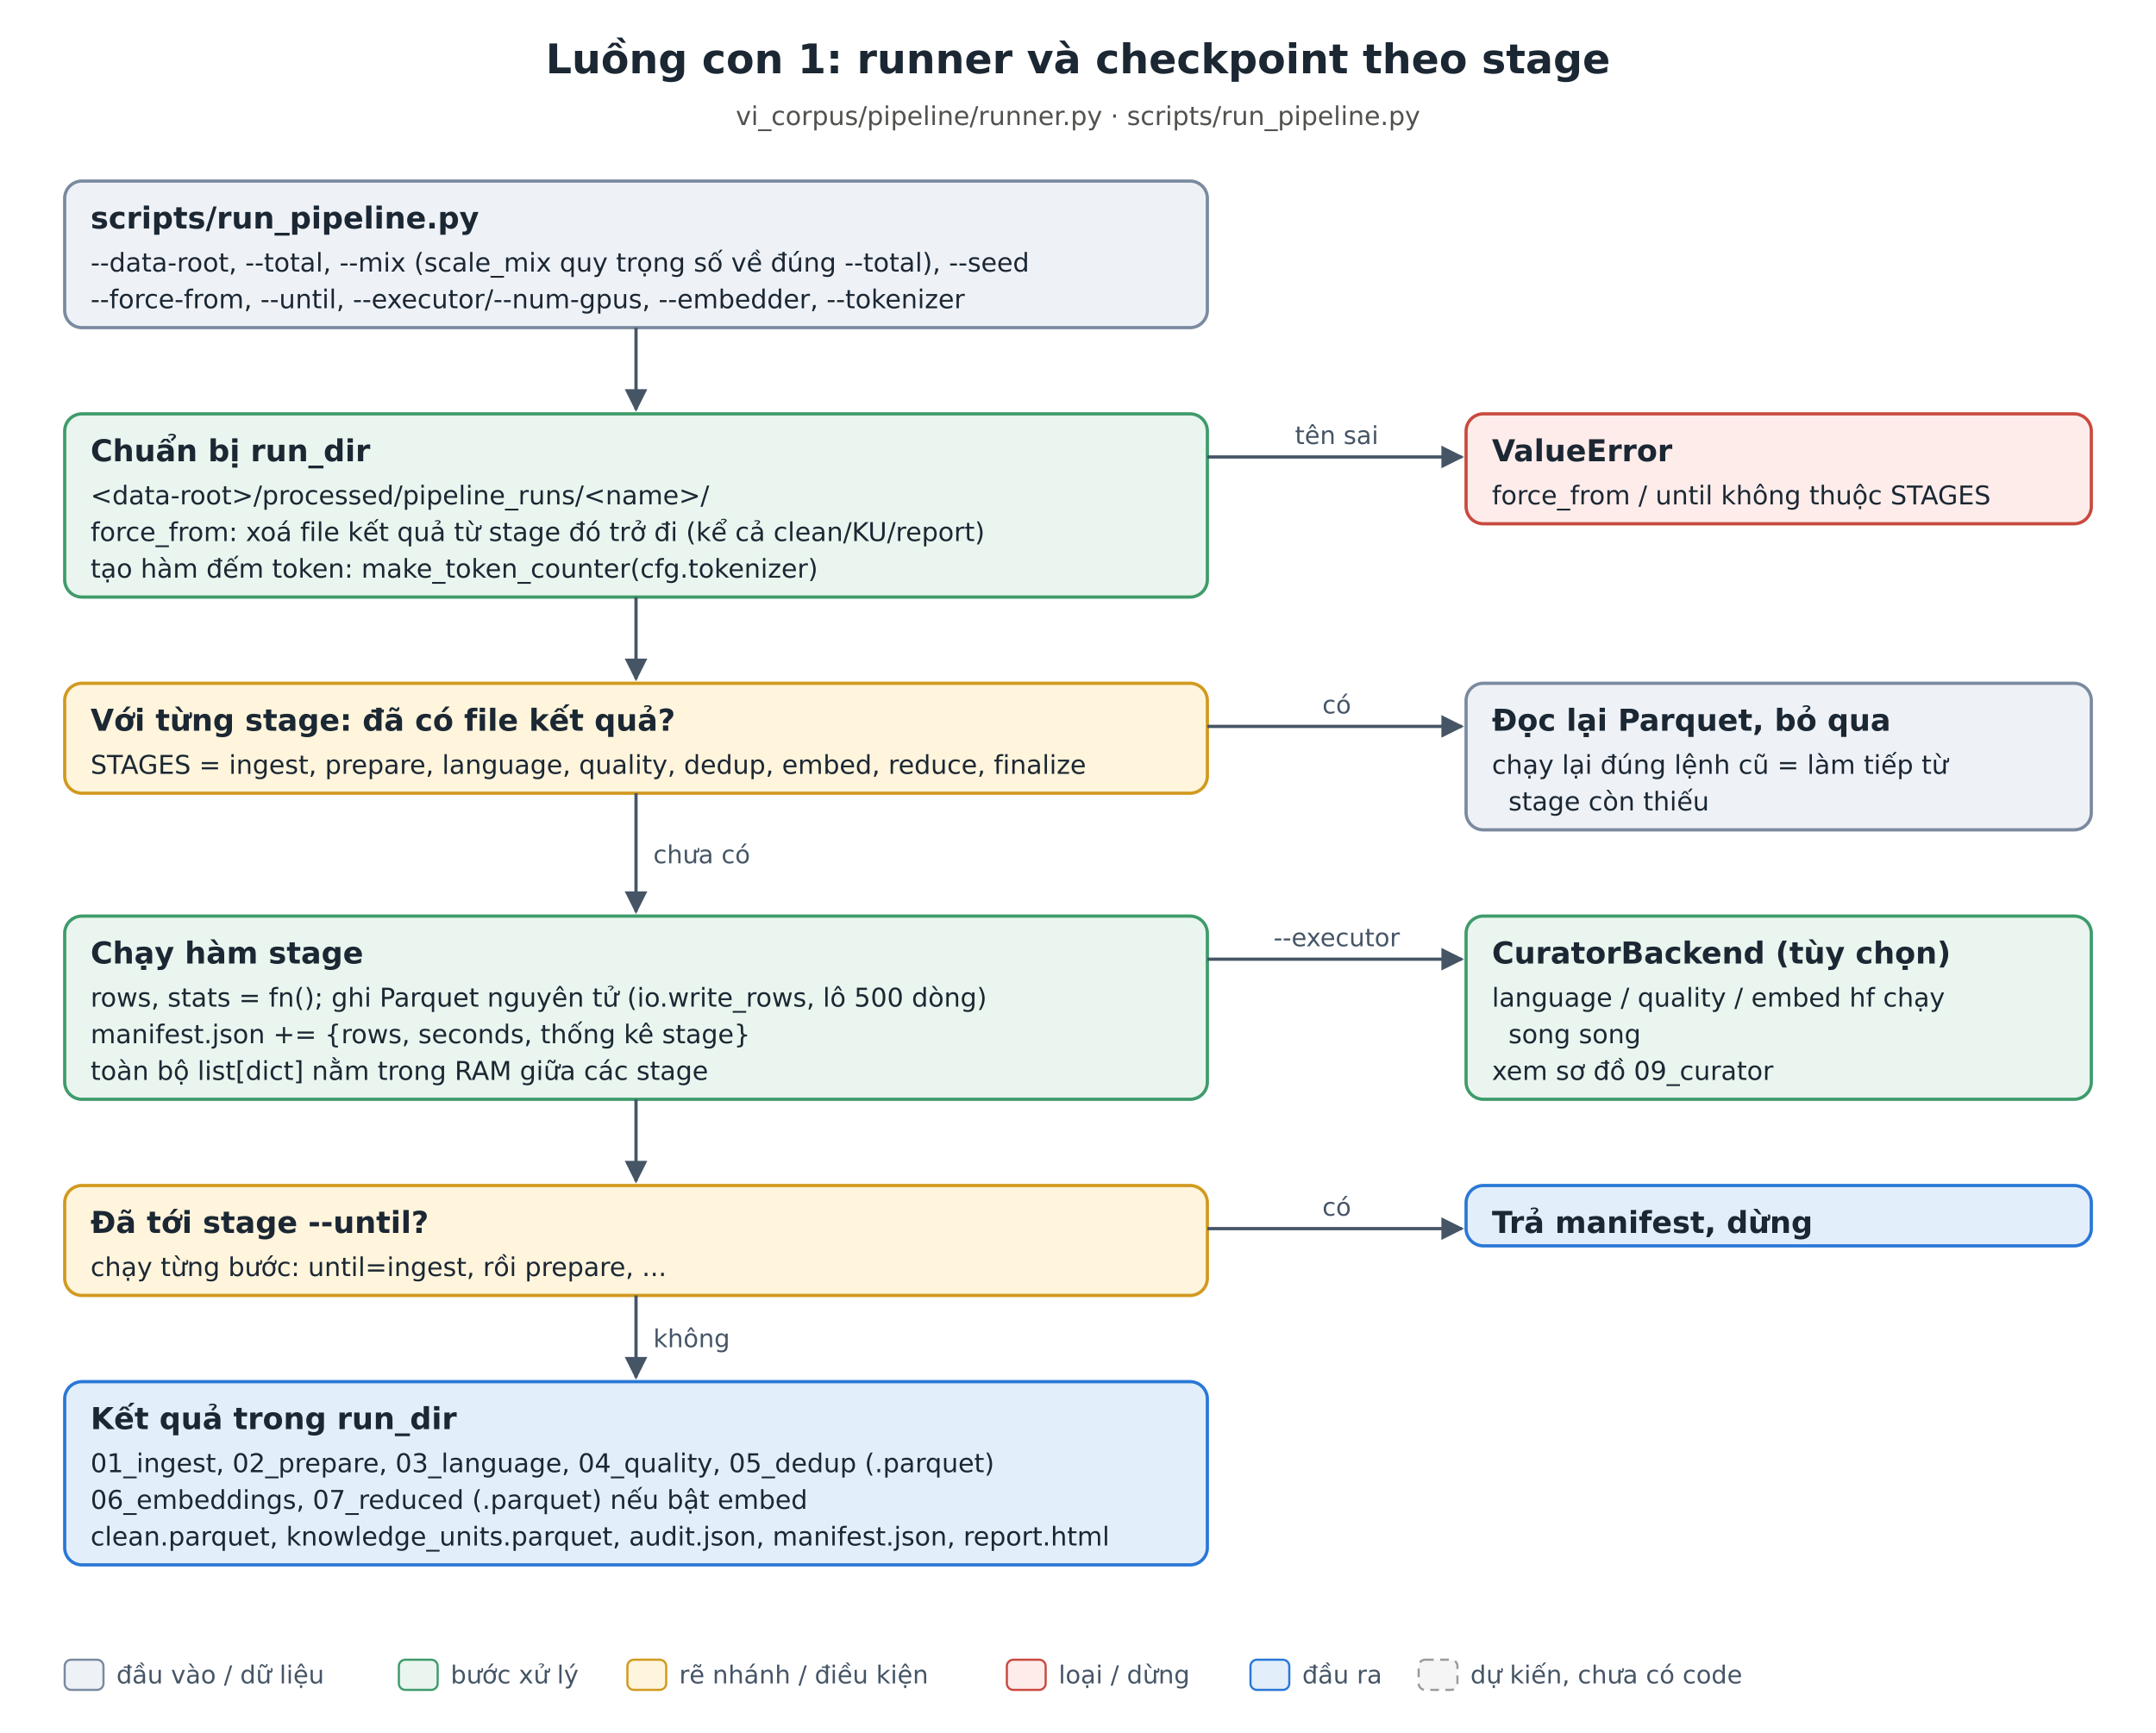
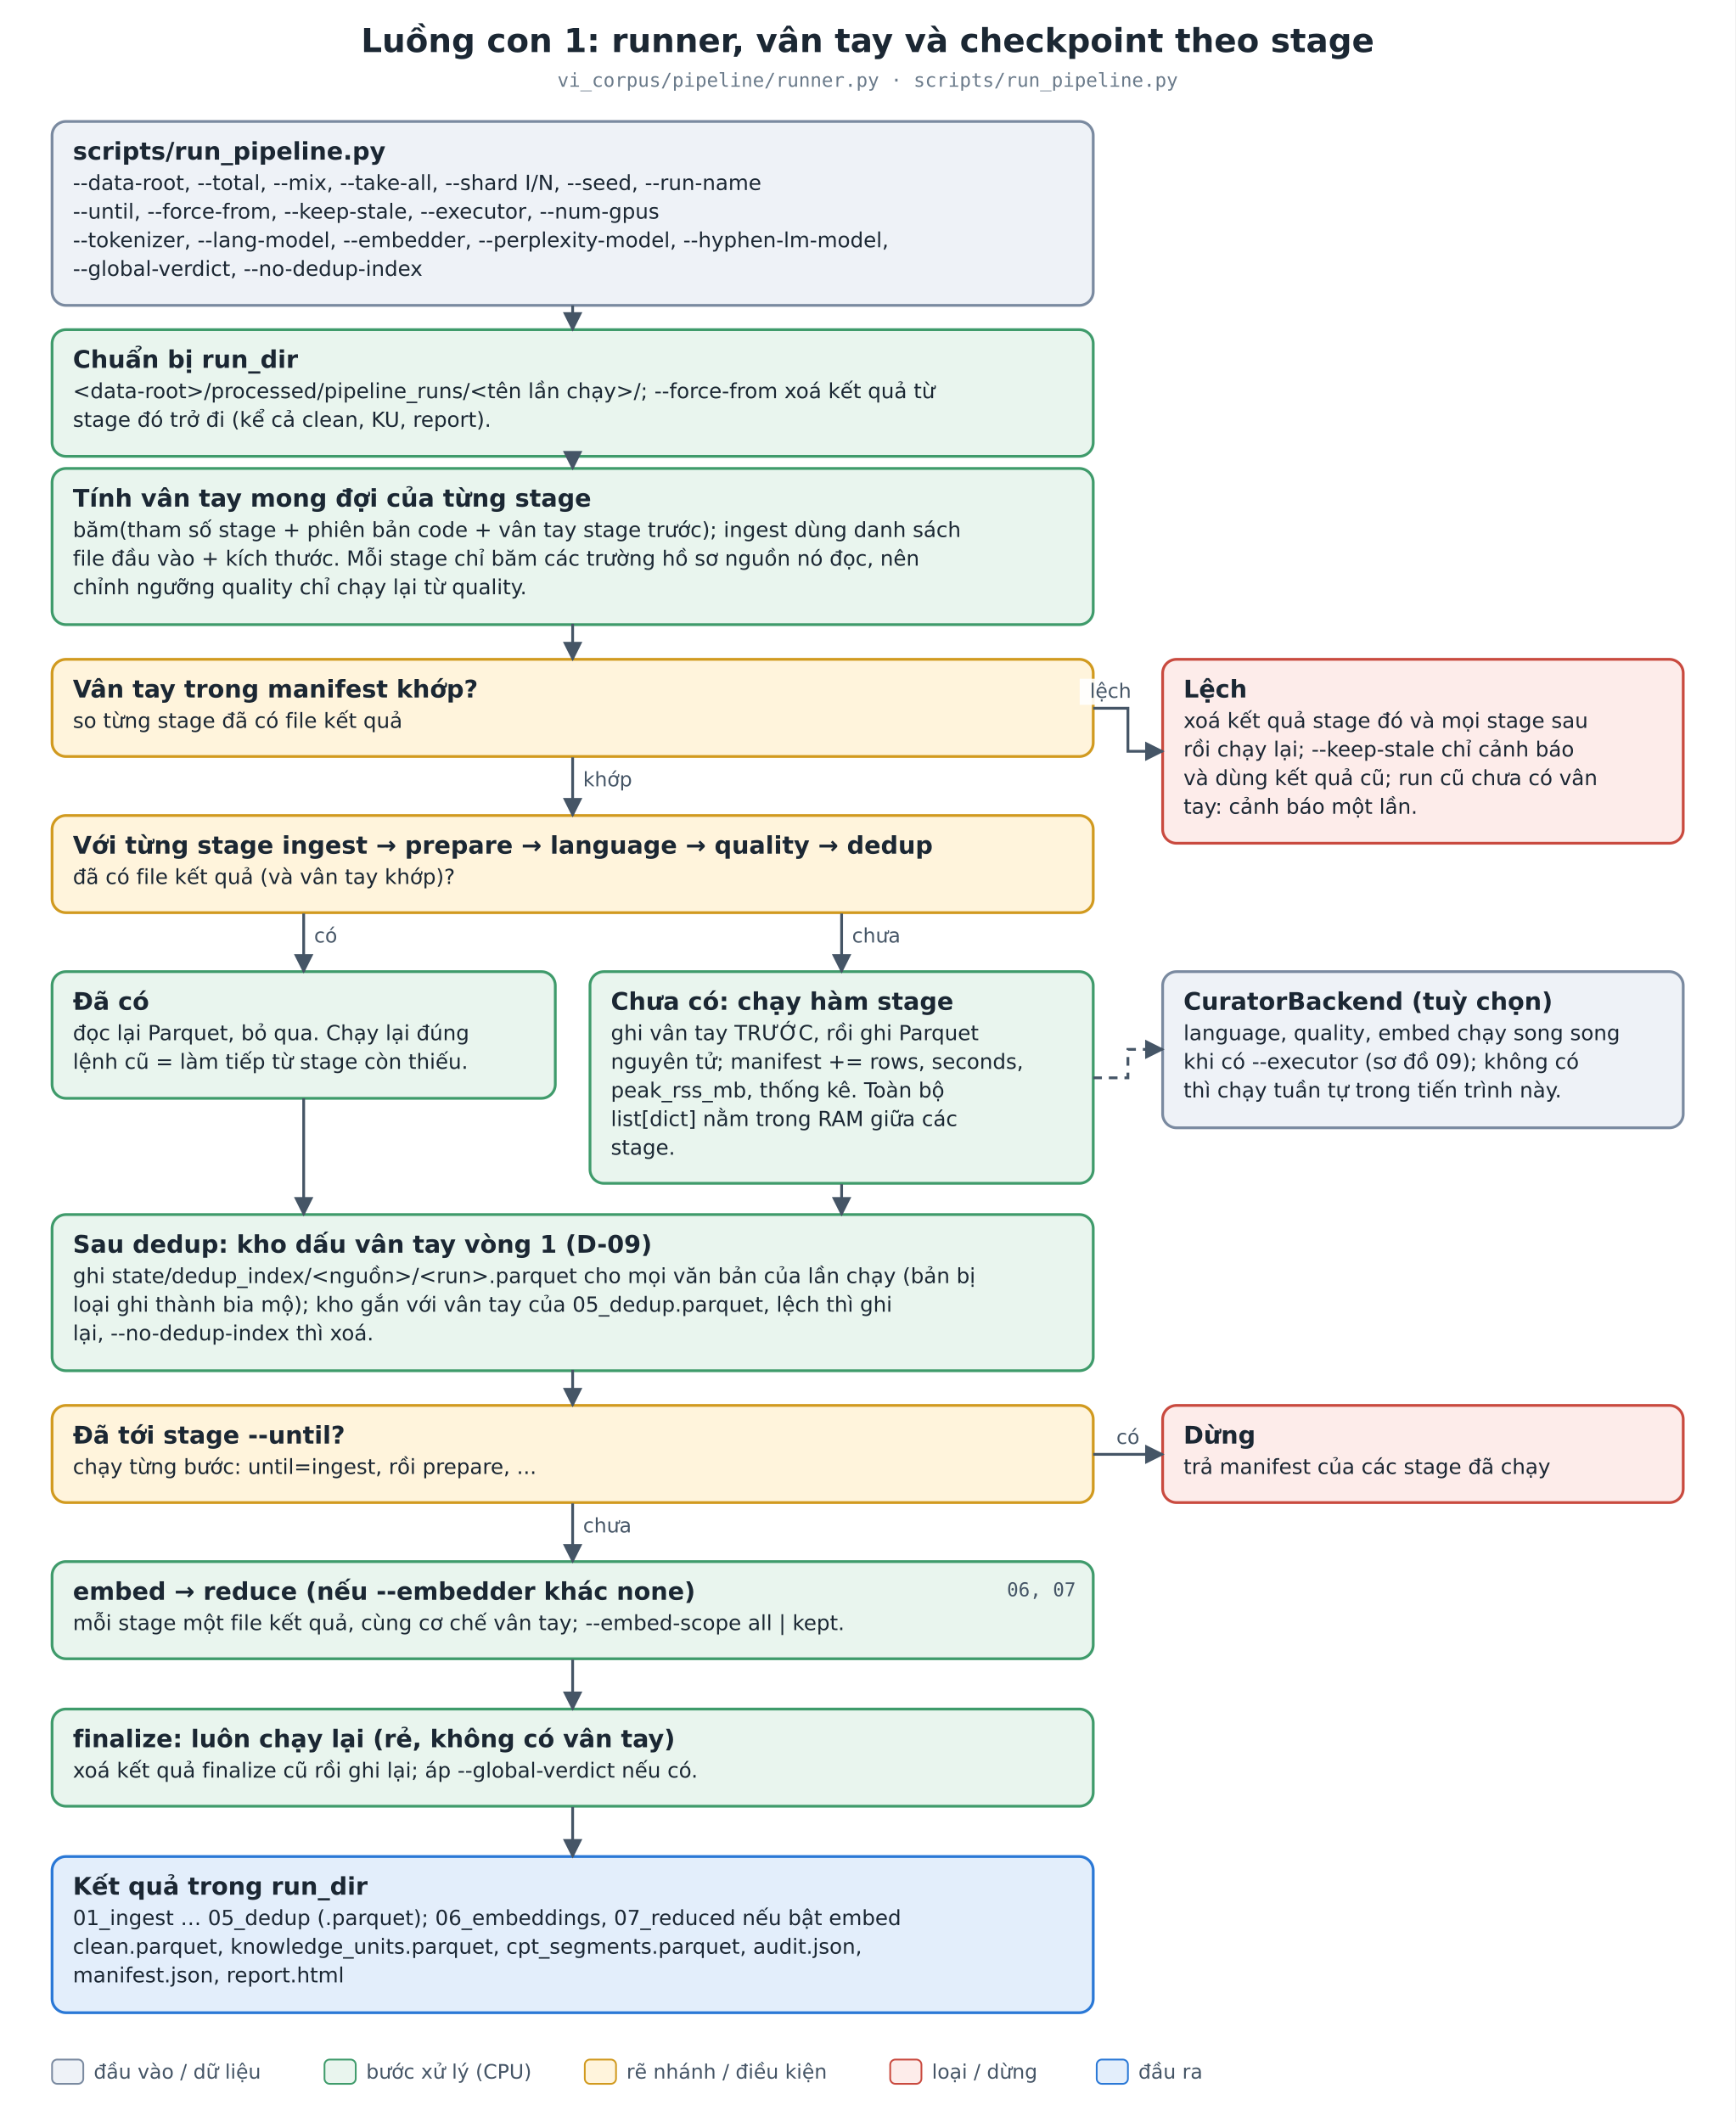
- <svg xmlns="http://www.w3.org/2000/svg" viewBox="0 0 1000 804" width="1000" height="804" font-family="DejaVu Sans, Arial, sans-serif">
+ <svg xmlns="http://www.w3.org/2000/svg" viewBox="0 0 1000 1223" width="1000" height="1223" font-family="DejaVu Sans, Arial, sans-serif">
  <defs>
    <marker id="ah" viewBox="0 0 10 10" refX="9" refY="5" markerWidth="7" markerHeight="7" orient="auto-start-reverse">
      <path d="M0,0 L10,5 L0,10 z" fill="#455566" />
    </marker>
  </defs>
-   <rect width="1000" height="804" fill="#ffffff" />
-   <text x="500.0" y="34" text-anchor="middle" font-size="19" font-weight="700" fill="#1b2733">Luồng con 1: runner và checkpoint theo stage</text>
-   <text x="500.0" y="58" text-anchor="middle" font-size="12" fill="#52514e">vi_corpus/pipeline/runner.py · scripts/run_pipeline.py</text>
-   <rect x="30" y="84" width="530" height="68" rx="8" fill="#eef2f7" stroke="#7a8aa0" stroke-width="1.5" />
-   <text x="42" y="106" font-size="14" font-weight="700" fill="#1b2733">scripts/run_pipeline.py</text>
-   <text x="42" y="126" font-size="12" fill="#1b2733" xml:space="preserve">--data-root, --total, --mix (scale_mix quy trọng số về đúng --total), --seed</text>
-   <text x="42" y="143" font-size="12" fill="#1b2733" xml:space="preserve">--force-from, --until, --executor/--num-gpus, --embedder, --tokenizer</text>
-   <line x1="295.0" y1="152" x2="295.0" y2="190" stroke="#455566" stroke-width="1.5" marker-end="url(#ah)" />
-   <rect x="30" y="192" width="530" height="85" rx="8" fill="#e9f5ee" stroke="#3f9b6b" stroke-width="1.5" />
-   <text x="42" y="214" font-size="14" font-weight="700" fill="#1b2733">Chuẩn bị run_dir</text>
-   <text x="42" y="234" font-size="12" fill="#1b2733" xml:space="preserve">&lt;data-root&gt;/processed/pipeline_runs/&lt;name&gt;/</text>
-   <text x="42" y="251" font-size="12" fill="#1b2733" xml:space="preserve">force_from: xoá file kết quả từ stage đó trở đi (kể cả clean/KU/report)</text>
-   <text x="42" y="268" font-size="12" fill="#1b2733" xml:space="preserve">tạo hàm đếm token: make_token_counter(cfg.tokenizer)</text>
-   <rect x="680" y="192" width="290" height="51" rx="8" fill="#fdecea" stroke="#c94a3f" stroke-width="1.5" />
-   <text x="692" y="214" font-size="14" font-weight="700" fill="#1b2733">ValueError</text>
-   <text x="692" y="234" font-size="12" fill="#1b2733" xml:space="preserve">force_from / until không thuộc STAGES</text>
-   <line x1="560" y1="212" x2="678" y2="212" stroke="#455566" stroke-width="1.5" marker-end="url(#ah)" />
-   <text x="620.0" y="206" text-anchor="middle" font-size="11.5" fill="#455566">tên sai</text>
-   <line x1="295.0" y1="277" x2="295.0" y2="315" stroke="#455566" stroke-width="1.5" marker-end="url(#ah)" />
-   <rect x="30" y="317" width="530" height="51" rx="8" fill="#fff4dc" stroke="#d19a1f" stroke-width="1.5" />
-   <text x="42" y="339" font-size="14" font-weight="700" fill="#1b2733">Với từng stage: đã có file kết quả?</text>
-   <text x="42" y="359" font-size="12" fill="#1b2733" xml:space="preserve">STAGES = ingest, prepare, language, quality, dedup, embed, reduce, finalize</text>
-   <rect x="680" y="317" width="290" height="68" rx="8" fill="#eef2f7" stroke="#7a8aa0" stroke-width="1.5" />
-   <text x="692" y="339" font-size="14" font-weight="700" fill="#1b2733">Đọc lại Parquet, bỏ qua</text>
-   <text x="692" y="359" font-size="12" fill="#1b2733" xml:space="preserve">chạy lại đúng lệnh cũ = làm tiếp từ</text>
-   <text x="692" y="376" font-size="12" fill="#1b2733" xml:space="preserve">  stage còn thiếu</text>
-   <line x1="560" y1="337" x2="678" y2="337" stroke="#455566" stroke-width="1.5" marker-end="url(#ah)" />
-   <text x="620.0" y="331" text-anchor="middle" font-size="11.5" fill="#455566">có</text>
-   <line x1="295.0" y1="368" x2="295.0" y2="423" stroke="#455566" stroke-width="1.5" marker-end="url(#ah)" />
-   <text x="303.0" y="400.5" font-size="11.5" fill="#455566">chưa có</text>
-   <rect x="30" y="425" width="530" height="85" rx="8" fill="#e9f5ee" stroke="#3f9b6b" stroke-width="1.5" />
-   <text x="42" y="447" font-size="14" font-weight="700" fill="#1b2733">Chạy hàm stage</text>
-   <text x="42" y="467" font-size="12" fill="#1b2733" xml:space="preserve">rows, stats = fn(); ghi Parquet nguyên tử (io.write_rows, lô 500 dòng)</text>
-   <text x="42" y="484" font-size="12" fill="#1b2733" xml:space="preserve">manifest.json += {rows, seconds, thống kê stage}</text>
-   <text x="42" y="501" font-size="12" fill="#1b2733" xml:space="preserve">toàn bộ list[dict] nằm trong RAM giữa các stage</text>
-   <rect x="680" y="425" width="290" height="85" rx="8" fill="#e9f5ee" stroke="#3f9b6b" stroke-width="1.5" />
-   <text x="692" y="447" font-size="14" font-weight="700" fill="#1b2733">CuratorBackend (tùy chọn)</text>
-   <text x="692" y="467" font-size="12" fill="#1b2733" xml:space="preserve">language / quality / embed hf chạy</text>
-   <text x="692" y="484" font-size="12" fill="#1b2733" xml:space="preserve">  song song</text>
-   <text x="692" y="501" font-size="12" fill="#1b2733" xml:space="preserve">xem sơ đồ 09_curator</text>
-   <line x1="560" y1="445" x2="678" y2="445" stroke="#455566" stroke-width="1.5" marker-end="url(#ah)" />
-   <text x="620.0" y="439" text-anchor="middle" font-size="11.5" fill="#455566">--executor</text>
-   <line x1="295.0" y1="510" x2="295.0" y2="548" stroke="#455566" stroke-width="1.5" marker-end="url(#ah)" />
-   <rect x="30" y="550" width="530" height="51" rx="8" fill="#fff4dc" stroke="#d19a1f" stroke-width="1.5" />
-   <text x="42" y="572" font-size="14" font-weight="700" fill="#1b2733">Đã tới stage --until?</text>
-   <text x="42" y="592" font-size="12" fill="#1b2733" xml:space="preserve">chạy từng bước: until=ingest, rồi prepare, ...</text>
-   <rect x="680" y="550" width="290" height="28" rx="8" fill="#e3eefb" stroke="#2a78d6" stroke-width="1.5" />
-   <text x="692" y="572" font-size="14" font-weight="700" fill="#1b2733">Trả manifest, dừng</text>
-   <line x1="560" y1="570" x2="678" y2="570" stroke="#455566" stroke-width="1.5" marker-end="url(#ah)" />
-   <text x="620.0" y="564" text-anchor="middle" font-size="11.5" fill="#455566">có</text>
-   <line x1="295.0" y1="601" x2="295.0" y2="639" stroke="#455566" stroke-width="1.5" marker-end="url(#ah)" />
-   <text x="303.0" y="625.0" font-size="11.5" fill="#455566">không</text>
-   <rect x="30" y="641" width="530" height="85" rx="8" fill="#e3eefb" stroke="#2a78d6" stroke-width="1.5" />
-   <text x="42" y="663" font-size="14" font-weight="700" fill="#1b2733">Kết quả trong run_dir</text>
-   <text x="42" y="683" font-size="12" fill="#1b2733" xml:space="preserve">01_ingest, 02_prepare, 03_language, 04_quality, 05_dedup (.parquet)</text>
-   <text x="42" y="700" font-size="12" fill="#1b2733" xml:space="preserve">06_embeddings, 07_reduced (.parquet) nếu bật embed</text>
-   <text x="42" y="717" font-size="12" fill="#1b2733" xml:space="preserve">clean.parquet, knowledge_units.parquet, audit.json, manifest.json, report.html</text>
-   <rect x="30" y="770" width="18" height="14" rx="3" fill="#eef2f7" stroke="#7a8aa0" />
-   <text x="54" y="781" font-size="11.5" fill="#455566">đầu vào / dữ liệu</text>
-   <rect x="185" y="770" width="18" height="14" rx="3" fill="#e9f5ee" stroke="#3f9b6b" />
-   <text x="209" y="781" font-size="11.5" fill="#455566">bước xử lý</text>
-   <rect x="291" y="770" width="18" height="14" rx="3" fill="#fff4dc" stroke="#d19a1f" />
-   <text x="315" y="781" font-size="11.5" fill="#455566">rẽ nhánh / điều kiện</text>
-   <rect x="467" y="770" width="18" height="14" rx="3" fill="#fdecea" stroke="#c94a3f" />
-   <text x="491" y="781" font-size="11.5" fill="#455566">loại / dừng</text>
-   <rect x="580" y="770" width="18" height="14" rx="3" fill="#e3eefb" stroke="#2a78d6" />
-   <text x="604" y="781" font-size="11.5" fill="#455566">đầu ra</text>
-   <rect x="658" y="770" width="18" height="14" rx="3" fill="#f5f5f5" stroke="#9a9a9a" stroke-dasharray="4 3" />
-   <text x="682" y="781" font-size="11.5" fill="#455566">dự kiến, chưa có code</text>
+   <rect width="1000" height="1223" fill="#ffffff" />
+   <text x="500.0" y="30" text-anchor="middle" font-size="19" font-weight="700" fill="#1b2733">Luồng con 1: runner, vân tay và checkpoint theo stage</text>
+   <text x="500.0" y="50" text-anchor="middle" font-family="DejaVu Sans Mono, Menlo, monospace" font-size="11" fill="#6a7a8a">vi_corpus/pipeline/runner.py · scripts/run_pipeline.py</text>
+   <rect x="30" y="70" width="600" height="106" rx="8" fill="#eef2f7" stroke="#7a8aa0" stroke-width="1.6" />
+   <text x="42" y="92" font-size="14" font-weight="700" fill="#1b2733">scripts/run_pipeline.py</text>
+   <text x="42" y="109.5" font-size="12" fill="#1b2733" xml:space="preserve">--data-root, --total, --mix, --take-all, --shard I/N, --seed, --run-name</text>
+   <text x="42" y="126.0" font-size="12" fill="#1b2733" xml:space="preserve">--until, --force-from, --keep-stale, --executor, --num-gpus</text>
+   <text x="42" y="142.5" font-size="12" fill="#1b2733" xml:space="preserve">--tokenizer, --lang-model, --embedder, --perplexity-model, --hyphen-lm-model,</text>
+   <text x="42" y="159.0" font-size="12" fill="#1b2733" xml:space="preserve">--global-verdict, --no-dedup-index</text>
+   <rect x="30" y="190" width="600" height="73" rx="8" fill="#e9f5ee" stroke="#3f9b6b" stroke-width="1.6" />
+   <text x="42" y="212" font-size="14" font-weight="700" fill="#1b2733">Chuẩn bị run_dir</text>
+   <text x="42" y="229.5" font-size="12" fill="#1b2733" xml:space="preserve">&lt;data-root&gt;/processed/pipeline_runs/&lt;tên lần chạy&gt;/; --force-from xoá kết quả từ</text>
+   <text x="42" y="246.0" font-size="12" fill="#1b2733" xml:space="preserve">stage đó trở đi (kể cả clean, KU, report).</text>
+   <rect x="30" y="270" width="600" height="90" rx="8" fill="#e9f5ee" stroke="#3f9b6b" stroke-width="1.6" />
+   <text x="42" y="292" font-size="14" font-weight="700" fill="#1b2733">Tính vân tay mong đợi của từng stage</text>
+   <text x="42" y="309.5" font-size="12" fill="#1b2733" xml:space="preserve">băm(tham số stage + phiên bản code + vân tay stage trước); ingest dùng danh sách</text>
+   <text x="42" y="326.0" font-size="12" fill="#1b2733" xml:space="preserve">file đầu vào + kích thước. Mỗi stage chỉ băm các trường hồ sơ nguồn nó đọc, nên</text>
+   <text x="42" y="342.5" font-size="12" fill="#1b2733" xml:space="preserve">chỉnh ngưỡng quality chỉ chạy lại từ quality.</text>
+   <rect x="30" y="380" width="600" height="56" rx="8" fill="#fff4dc" stroke="#d19a1f" stroke-width="1.6" />
+   <text x="42" y="402" font-size="14" font-weight="700" fill="#1b2733">Vân tay trong manifest khớp?</text>
+   <text x="42" y="419.5" font-size="12" fill="#1b2733" xml:space="preserve">so từng stage đã có file kết quả</text>
+   <rect x="670" y="380" width="300" height="106" rx="8" fill="#fdecea" stroke="#c94a3f" stroke-width="1.6" />
+   <text x="682" y="402" font-size="14" font-weight="700" fill="#1b2733">Lệch</text>
+   <text x="682" y="419.5" font-size="12" fill="#1b2733" xml:space="preserve">xoá kết quả stage đó và mọi stage sau</text>
+   <text x="682" y="436.0" font-size="12" fill="#1b2733" xml:space="preserve">rồi chạy lại; --keep-stale chỉ cảnh báo</text>
+   <text x="682" y="452.5" font-size="12" fill="#1b2733" xml:space="preserve">và dùng kết quả cũ; run cũ chưa có vân</text>
+   <text x="682" y="469.0" font-size="12" fill="#1b2733" xml:space="preserve">tay: cảnh báo một lần.</text>
+   <polyline points="330.0,176.0 330.0,190.0" fill="none" stroke="#455566" stroke-width="1.6" marker-end="url(#ah)" />
+   <polyline points="330.0,263.0 330.0,270.0" fill="none" stroke="#455566" stroke-width="1.6" marker-end="url(#ah)" />
+   <polyline points="330.0,359.5 330.0,380.0" fill="none" stroke="#455566" stroke-width="1.6" marker-end="url(#ah)" />
+   <polyline points="630.0,408.2 650.0,408.2 650.0,433.0 670.0,433.0" fill="none" stroke="#455566" stroke-width="1.6" marker-end="url(#ah)" />
+   <rect x="622.2" y="391.2" width="31.6" height="15" fill="#ffffff" opacity="0.9" />
+   <text x="640.0" y="402.2" text-anchor="middle" font-size="11.5" fill="#455566">lệch</text>
+   <rect x="30" y="470" width="600" height="56" rx="8" fill="#fff4dc" stroke="#d19a1f" stroke-width="1.6" />
+   <text x="42" y="492" font-size="14" font-weight="700" fill="#1b2733">Với từng stage ingest → prepare → language → quality → dedup</text>
+   <text x="42" y="509.5" font-size="12" fill="#1b2733" xml:space="preserve">đã có file kết quả (và vân tay khớp)?</text>
+   <polyline points="330.0,436.5 330.0,470.0" fill="none" stroke="#455566" stroke-width="1.6" marker-end="url(#ah)" />
+   <rect x="334.0" y="442.2" width="31.6" height="15" fill="#ffffff" opacity="0.9" />
+   <text x="336.0" y="453.2" text-anchor="start" font-size="11.5" fill="#455566">khớp</text>
+   <rect x="30" y="560" width="290" height="73" rx="8" fill="#e9f5ee" stroke="#3f9b6b" stroke-width="1.6" />
+   <text x="42" y="582" font-size="14" font-weight="700" fill="#1b2733">Đã có</text>
+   <text x="42" y="599.5" font-size="12" fill="#1b2733" xml:space="preserve">đọc lại Parquet, bỏ qua. Chạy lại đúng</text>
+   <text x="42" y="616.0" font-size="12" fill="#1b2733" xml:space="preserve">lệnh cũ = làm tiếp từ stage còn thiếu.</text>
+   <rect x="340" y="560" width="290" height="122" rx="8" fill="#e9f5ee" stroke="#3f9b6b" stroke-width="1.6" />
+   <text x="352" y="582" font-size="14" font-weight="700" fill="#1b2733">Chưa có: chạy hàm stage</text>
+   <text x="352" y="599.5" font-size="12" fill="#1b2733" xml:space="preserve">ghi vân tay TRƯỚC, rồi ghi Parquet</text>
+   <text x="352" y="616.0" font-size="12" fill="#1b2733" xml:space="preserve">nguyên tử; manifest += rows, seconds,</text>
+   <text x="352" y="632.5" font-size="12" fill="#1b2733" xml:space="preserve">peak_rss_mb, thống kê. Toàn bộ</text>
+   <text x="352" y="649.0" font-size="12" fill="#1b2733" xml:space="preserve">list[dict] nằm trong RAM giữa các</text>
+   <text x="352" y="665.5" font-size="12" fill="#1b2733" xml:space="preserve">stage.</text>
+   <polyline points="175.0,526.5 175.0,560.0" fill="none" stroke="#455566" stroke-width="1.6" marker-end="url(#ah)" />
+   <rect x="179.0" y="532.2" width="18.8" height="15" fill="#ffffff" opacity="0.9" />
+   <text x="181.0" y="543.2" text-anchor="start" font-size="11.5" fill="#455566">có</text>
+   <polyline points="485.0,526.5 485.0,560.0" fill="none" stroke="#455566" stroke-width="1.6" marker-end="url(#ah)" />
+   <rect x="489.0" y="532.2" width="31.6" height="15" fill="#ffffff" opacity="0.9" />
+   <text x="491.0" y="543.2" text-anchor="start" font-size="11.5" fill="#455566">chưa</text>
+   <rect x="670" y="560" width="300" height="90" rx="8" fill="#eef2f7" stroke="#7a8aa0" stroke-width="1.6" />
+   <text x="682" y="582" font-size="14" font-weight="700" fill="#1b2733">CuratorBackend (tuỳ chọn)</text>
+   <text x="682" y="599.5" font-size="12" fill="#1b2733" xml:space="preserve">language, quality, embed chạy song song</text>
+   <text x="682" y="616.0" font-size="12" fill="#1b2733" xml:space="preserve">khi có --executor (sơ đồ 09); không có</text>
+   <text x="682" y="632.5" font-size="12" fill="#1b2733" xml:space="preserve">thì chạy tuần tự trong tiến trình này.</text>
+   <polyline points="630.0,621.2 650.0,621.2 650.0,604.8 670.0,604.8" fill="none" stroke="#455566" stroke-width="1.6" stroke-dasharray="5 4" marker-end="url(#ah)" />
+   <rect x="30" y="700" width="600" height="90" rx="8" fill="#e9f5ee" stroke="#3f9b6b" stroke-width="1.6" />
+   <text x="42" y="722" font-size="14" font-weight="700" fill="#1b2733">Sau dedup: kho dấu vân tay vòng 1 (D-09)</text>
+   <text x="42" y="739.5" font-size="12" fill="#1b2733" xml:space="preserve">ghi state/dedup_index/&lt;nguồn&gt;/&lt;run&gt;.parquet cho mọi văn bản của lần chạy (bản bị</text>
+   <text x="42" y="756.0" font-size="12" fill="#1b2733" xml:space="preserve">loại ghi thành bia mộ); kho gắn với vân tay của 05_dedup.parquet, lệch thì ghi</text>
+   <text x="42" y="772.5" font-size="12" fill="#1b2733" xml:space="preserve">lại, --no-dedup-index thì xoá.</text>
+   <polyline points="175.0,633.0 175.0,700.0" fill="none" stroke="#455566" stroke-width="1.6" marker-end="url(#ah)" />
+   <polyline points="485.0,682.5 485.0,700.0" fill="none" stroke="#455566" stroke-width="1.6" marker-end="url(#ah)" />
+   <rect x="30" y="810" width="600" height="56" rx="8" fill="#fff4dc" stroke="#d19a1f" stroke-width="1.6" />
+   <text x="42" y="832" font-size="14" font-weight="700" fill="#1b2733">Đã tới stage --until?</text>
+   <text x="42" y="849.5" font-size="12" fill="#1b2733" xml:space="preserve">chạy từng bước: until=ingest, rồi prepare, ...</text>
+   <rect x="670" y="810" width="300" height="56" rx="8" fill="#fdecea" stroke="#c94a3f" stroke-width="1.6" />
+   <text x="682" y="832" font-size="14" font-weight="700" fill="#1b2733">Dừng</text>
+   <text x="682" y="849.5" font-size="12" fill="#1b2733" xml:space="preserve">trả manifest của các stage đã chạy</text>
+   <polyline points="330.0,789.5 330.0,810.0" fill="none" stroke="#455566" stroke-width="1.6" marker-end="url(#ah)" />
+   <polyline points="630.0,838.2 670.0,838.2" fill="none" stroke="#455566" stroke-width="1.6" marker-end="url(#ah)" />
+   <rect x="638.6" y="821.2" width="18.8" height="15" fill="#ffffff" opacity="0.9" />
+   <text x="650.0" y="832.2" text-anchor="middle" font-size="11.5" fill="#455566">có</text>
+   <rect x="30" y="900" width="600" height="56" rx="8" fill="#e9f5ee" stroke="#3f9b6b" stroke-width="1.6" />
+   <text x="42" y="922" font-size="14" font-weight="700" fill="#1b2733">embed → reduce (nếu --embedder khác none)</text>
+   <text x="620" y="920" text-anchor="end" font-family="DejaVu Sans Mono, Menlo, monospace" font-size="11" fill="#455566">06, 07</text>
+   <text x="42" y="939.5" font-size="12" fill="#1b2733" xml:space="preserve">mỗi stage một file kết quả, cùng cơ chế vân tay; --embed-scope all | kept.</text>
+   <polyline points="330.0,866.5 330.0,900.0" fill="none" stroke="#455566" stroke-width="1.6" marker-end="url(#ah)" />
+   <rect x="334.0" y="872.2" width="31.6" height="15" fill="#ffffff" opacity="0.9" />
+   <text x="336.0" y="883.2" text-anchor="start" font-size="11.5" fill="#455566">chưa</text>
+   <rect x="30" y="985" width="600" height="56" rx="8" fill="#e9f5ee" stroke="#3f9b6b" stroke-width="1.6" />
+   <text x="42" y="1007" font-size="14" font-weight="700" fill="#1b2733">finalize: luôn chạy lại (rẻ, không có vân tay)</text>
+   <text x="42" y="1024.5" font-size="12" fill="#1b2733" xml:space="preserve">xoá kết quả finalize cũ rồi ghi lại; áp --global-verdict nếu có.</text>
+   <polyline points="330.0,956.5 330.0,985.0" fill="none" stroke="#455566" stroke-width="1.6" marker-end="url(#ah)" />
+   <rect x="30" y="1070" width="600" height="90" rx="8" fill="#e3eefb" stroke="#2a78d6" stroke-width="1.6" />
+   <text x="42" y="1092" font-size="14" font-weight="700" fill="#1b2733">Kết quả trong run_dir</text>
+   <text x="42" y="1109.5" font-size="12" fill="#1b2733" xml:space="preserve">01_ingest … 05_dedup (.parquet); 06_embeddings, 07_reduced nếu bật embed</text>
+   <text x="42" y="1126.0" font-size="12" fill="#1b2733" xml:space="preserve">clean.parquet, knowledge_units.parquet, cpt_segments.parquet, audit.json,</text>
+   <text x="42" y="1142.5" font-size="12" fill="#1b2733" xml:space="preserve">manifest.json, report.html</text>
+   <polyline points="330.0,1041.5 330.0,1070.0" fill="none" stroke="#455566" stroke-width="1.6" marker-end="url(#ah)" />
+   <rect x="30" y="1187" width="18" height="14" rx="3" fill="#eef2f7" stroke="#7a8aa0" />
+   <text x="54" y="1198" font-size="11.5" fill="#455566">đầu vào / dữ liệu</text>
+   <rect x="187" y="1187" width="18" height="14" rx="3" fill="#e9f5ee" stroke="#3f9b6b" />
+   <text x="211" y="1198" font-size="11.5" fill="#455566">bước xử lý (CPU)</text>
+   <rect x="337" y="1187" width="18" height="14" rx="3" fill="#fff4dc" stroke="#d19a1f" />
+   <text x="361" y="1198" font-size="11.5" fill="#455566">rẽ nhánh / điều kiện</text>
+   <rect x="513" y="1187" width="18" height="14" rx="3" fill="#fdecea" stroke="#c94a3f" />
+   <text x="537" y="1198" font-size="11.5" fill="#455566">loại / dừng</text>
+   <rect x="632" y="1187" width="18" height="14" rx="3" fill="#e3eefb" stroke="#2a78d6" />
+   <text x="656" y="1198" font-size="11.5" fill="#455566">đầu ra</text>
</svg>
